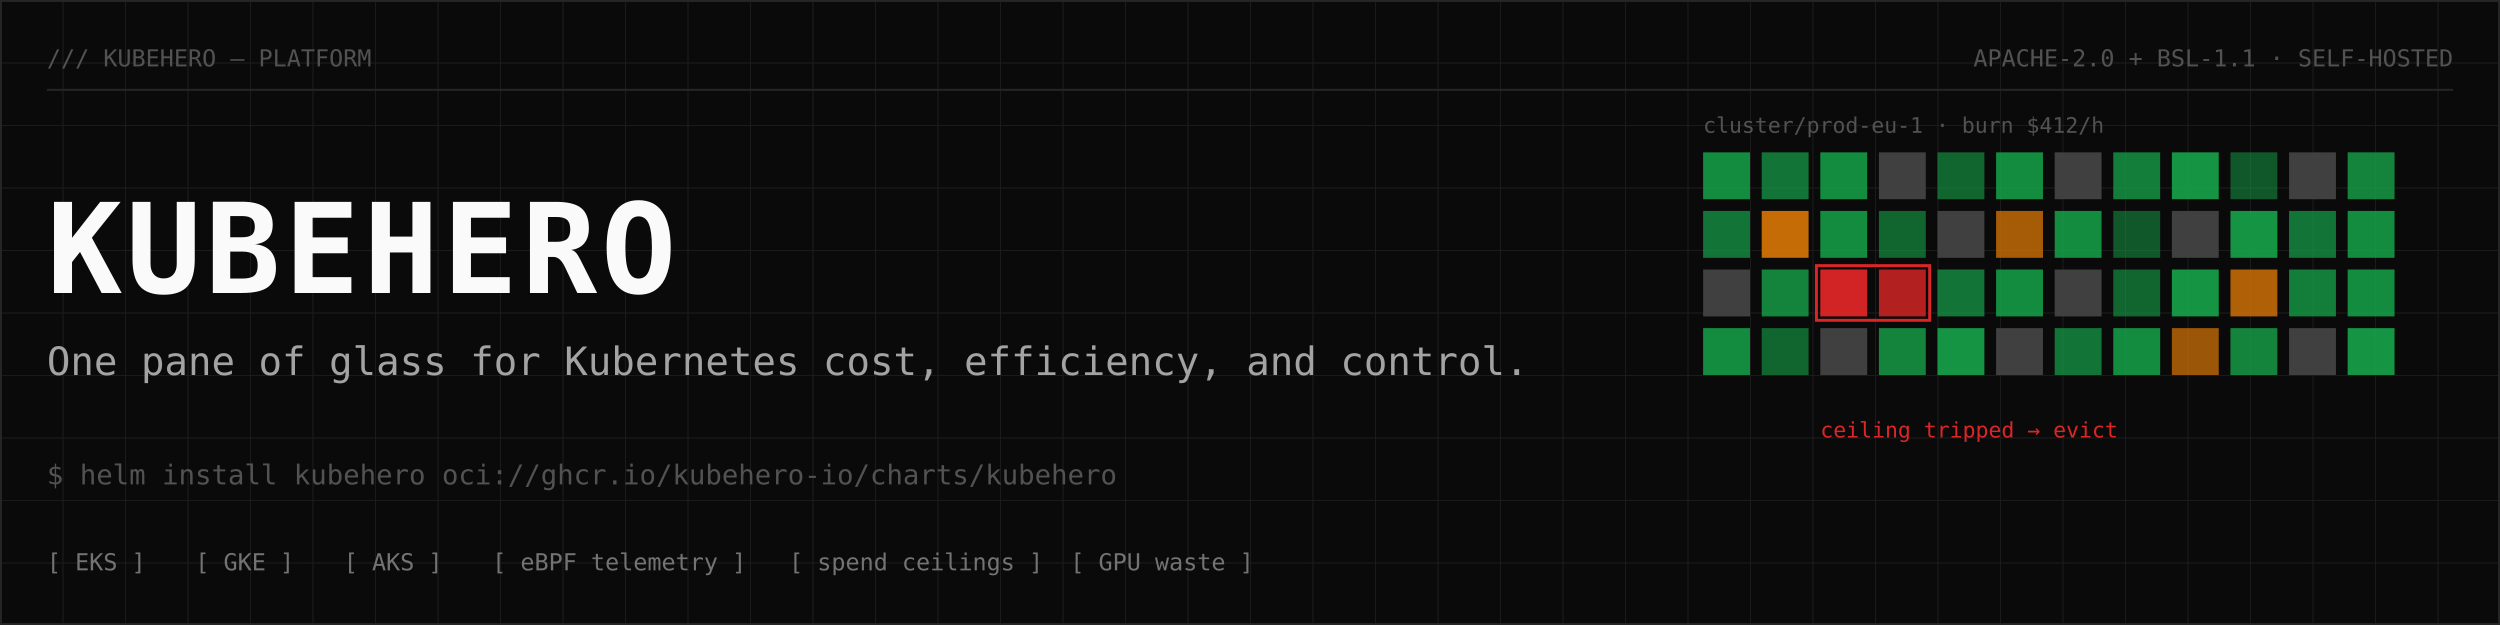
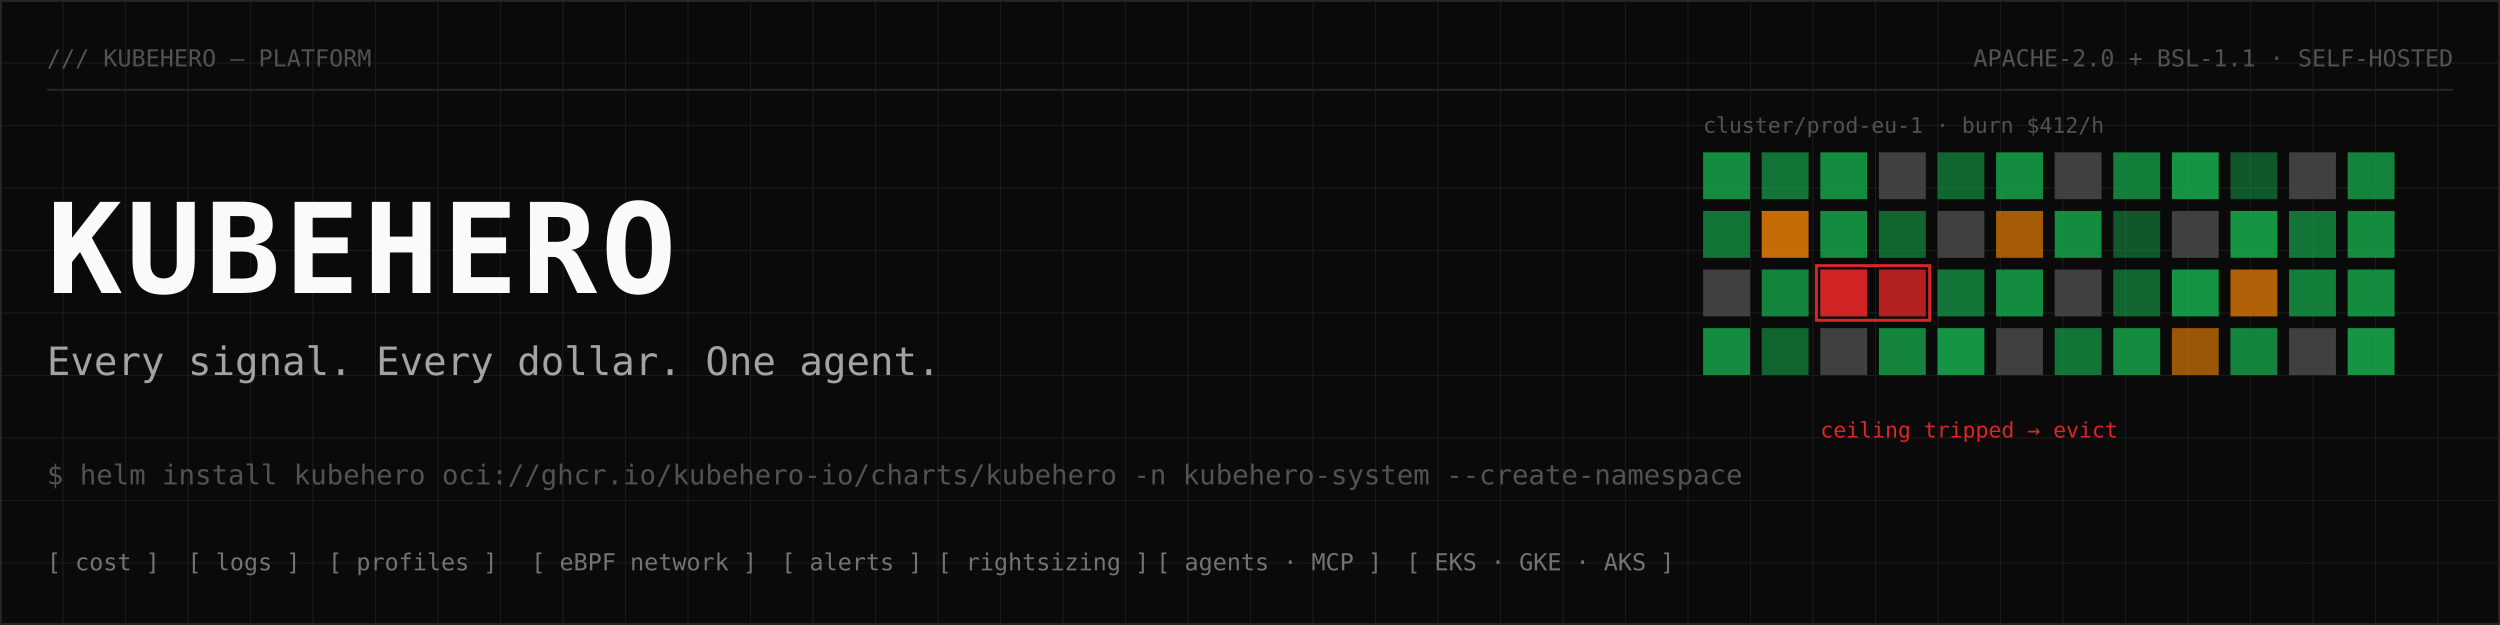
- <svg xmlns="http://www.w3.org/2000/svg" width="1280" height="320" viewBox="0 0 1280 320" role="img" aria-label="KubeHero — one pane of glass for Kubernetes cost, efficiency, and control">
+ <svg xmlns="http://www.w3.org/2000/svg" width="1280" height="320" viewBox="0 0 1280 320" role="img" aria-label="KubeHero — every signal, every dollar, one agent">
  <defs>
    <pattern id="grid" width="32" height="32" patternUnits="userSpaceOnUse">
      <path d="M 32 0 L 0 0 0 32" fill="none" stroke="#1c1c1c" stroke-width="1" />
    </pattern>
  </defs>
  <rect width="1280" height="320" fill="#0a0a0a" />
  <rect width="1280" height="320" fill="url(#grid)" />
  <rect x="0.5" y="0.5" width="1279" height="319" fill="none" stroke="#262626" stroke-width="1" />
  <g font-family="ui-monospace, 'JetBrains Mono', 'SFMono-Regular', Menlo, monospace" font-size="12" fill="#525252">
    <text x="24" y="34">/// KUBEHERO — PLATFORM</text>
    <text x="1256" y="34" text-anchor="end">APACHE-2.0 + BSL-1.1 · SELF-HOSTED</text>
  </g>
  <line x1="24" y1="46" x2="1256" y2="46" stroke="#262626" stroke-width="1" />
  <g font-family="ui-monospace, 'JetBrains Mono', 'SFMono-Regular', Menlo, monospace">
    <text x="24" y="150" font-size="64" font-weight="700" letter-spacing="2" fill="#fafafa">KUBEHERO</text>
-     <text x="24" y="192" font-size="20" fill="#a3a3a3">One pane of glass for Kubernetes cost, efficiency, and control.</text>
-     <text x="24" y="248" font-size="14" fill="#525252">$ helm install kubehero oci://ghcr.io/kubehero-io/charts/kubehero</text>
+     <text x="24" y="192" font-size="20" fill="#a3a3a3">Every signal. Every dollar. One agent.</text>
+     <text x="24" y="248" font-size="14" fill="#525252">$ helm install kubehero oci://ghcr.io/kubehero-io/charts/kubehero -n kubehero-system --create-namespace</text>
    <g font-size="12" fill="#737373">
-       <text x="24" y="292">[ EKS ]</text>
-       <text x="100" y="292">[ GKE ]</text>
-       <text x="176" y="292">[ AKS ]</text>
-       <text x="252" y="292">[ eBPF telemetry ]</text>
-       <text x="404" y="292">[ spend ceilings ]</text>
-       <text x="548" y="292">[ GPU waste ]</text>
+       <text x="24" y="292">[ cost ]</text>
+       <text x="96" y="292">[ logs ]</text>
+       <text x="168" y="292">[ profiles ]</text>
+       <text x="272" y="292">[ eBPF network ]</text>
+       <text x="400" y="292">[ alerts ]</text>
+       <text x="480" y="292">[ rightsizing ]</text>
+       <text x="592" y="292">[ agents · MCP ]</text>
+       <text x="720" y="292">[ EKS · GKE · AKS ]</text>
    </g>
  </g>
  <g transform="translate(872, 78)">
    <g font-family="ui-monospace, 'JetBrains Mono', Menlo, monospace" font-size="11" fill="#525252">
      <text x="0" y="-10">cluster/prod-eu-1 · burn $412/h</text>
    </g>
    <g>
      <rect x="0" y="0" width="24" height="24" fill="#16a34a" opacity="0.85" />
      <rect x="30" y="0" width="24" height="24" fill="#16a34a" opacity="0.7" />
      <rect x="60" y="0" width="24" height="24" fill="#16a34a" opacity="0.85" />
      <rect x="90" y="0" width="24" height="24" fill="#404040" />
      <rect x="120" y="0" width="24" height="24" fill="#16a34a" opacity="0.6" />
      <rect x="150" y="0" width="24" height="24" fill="#16a34a" opacity="0.85" />
      <rect x="180" y="0" width="24" height="24" fill="#404040" />
      <rect x="210" y="0" width="24" height="24" fill="#16a34a" opacity="0.75" />
      <rect x="240" y="0" width="24" height="24" fill="#16a34a" opacity="0.9" />
      <rect x="270" y="0" width="24" height="24" fill="#16a34a" opacity="0.5" />
      <rect x="300" y="0" width="24" height="24" fill="#404040" />
      <rect x="330" y="0" width="24" height="24" fill="#16a34a" opacity="0.8" />
      <rect x="0" y="30" width="24" height="24" fill="#16a34a" opacity="0.7" />
      <rect x="30" y="30" width="24" height="24" fill="#d97706" opacity="0.9" />
      <rect x="60" y="30" width="24" height="24" fill="#16a34a" opacity="0.85" />
      <rect x="90" y="30" width="24" height="24" fill="#16a34a" opacity="0.6" />
      <rect x="120" y="30" width="24" height="24" fill="#404040" />
      <rect x="150" y="30" width="24" height="24" fill="#d97706" opacity="0.75" />
      <rect x="180" y="30" width="24" height="24" fill="#16a34a" opacity="0.85" />
      <rect x="210" y="30" width="24" height="24" fill="#16a34a" opacity="0.5" />
      <rect x="240" y="30" width="24" height="24" fill="#404040" />
      <rect x="270" y="30" width="24" height="24" fill="#16a34a" opacity="0.9" />
      <rect x="300" y="30" width="24" height="24" fill="#16a34a" opacity="0.7" />
      <rect x="330" y="30" width="24" height="24" fill="#16a34a" opacity="0.85" />
      <rect x="0" y="60" width="24" height="24" fill="#404040" />
      <rect x="30" y="60" width="24" height="24" fill="#16a34a" opacity="0.8" />
      <rect x="60" y="60" width="24" height="24" fill="#dc2626" opacity="0.95" />
      <rect x="90" y="60" width="24" height="24" fill="#dc2626" opacity="0.8" />
      <rect x="120" y="60" width="24" height="24" fill="#16a34a" opacity="0.7" />
      <rect x="150" y="60" width="24" height="24" fill="#16a34a" opacity="0.85" />
      <rect x="180" y="60" width="24" height="24" fill="#404040" />
      <rect x="210" y="60" width="24" height="24" fill="#16a34a" opacity="0.6" />
      <rect x="240" y="60" width="24" height="24" fill="#16a34a" opacity="0.9" />
      <rect x="270" y="60" width="24" height="24" fill="#d97706" opacity="0.8" />
      <rect x="300" y="60" width="24" height="24" fill="#16a34a" opacity="0.75" />
      <rect x="330" y="60" width="24" height="24" fill="#16a34a" opacity="0.85" />
      <rect x="0" y="90" width="24" height="24" fill="#16a34a" opacity="0.85" />
      <rect x="30" y="90" width="24" height="24" fill="#16a34a" opacity="0.6" />
      <rect x="60" y="90" width="24" height="24" fill="#404040" />
      <rect x="90" y="90" width="24" height="24" fill="#16a34a" opacity="0.8" />
      <rect x="120" y="90" width="24" height="24" fill="#16a34a" opacity="0.9" />
      <rect x="150" y="90" width="24" height="24" fill="#404040" />
      <rect x="180" y="90" width="24" height="24" fill="#16a34a" opacity="0.7" />
      <rect x="210" y="90" width="24" height="24" fill="#16a34a" opacity="0.85" />
      <rect x="240" y="90" width="24" height="24" fill="#d97706" opacity="0.7" />
      <rect x="270" y="90" width="24" height="24" fill="#16a34a" opacity="0.8" />
      <rect x="300" y="90" width="24" height="24" fill="#404040" />
      <rect x="330" y="90" width="24" height="24" fill="#16a34a" opacity="0.9" />
    </g>
    <rect x="58" y="58" width="58" height="28" fill="none" stroke="#dc2626" stroke-width="1.5" />
    <text x="60" y="146" font-family="ui-monospace, 'JetBrains Mono', Menlo, monospace" font-size="11" fill="#dc2626">ceiling tripped → evict</text>
  </g>
</svg>
